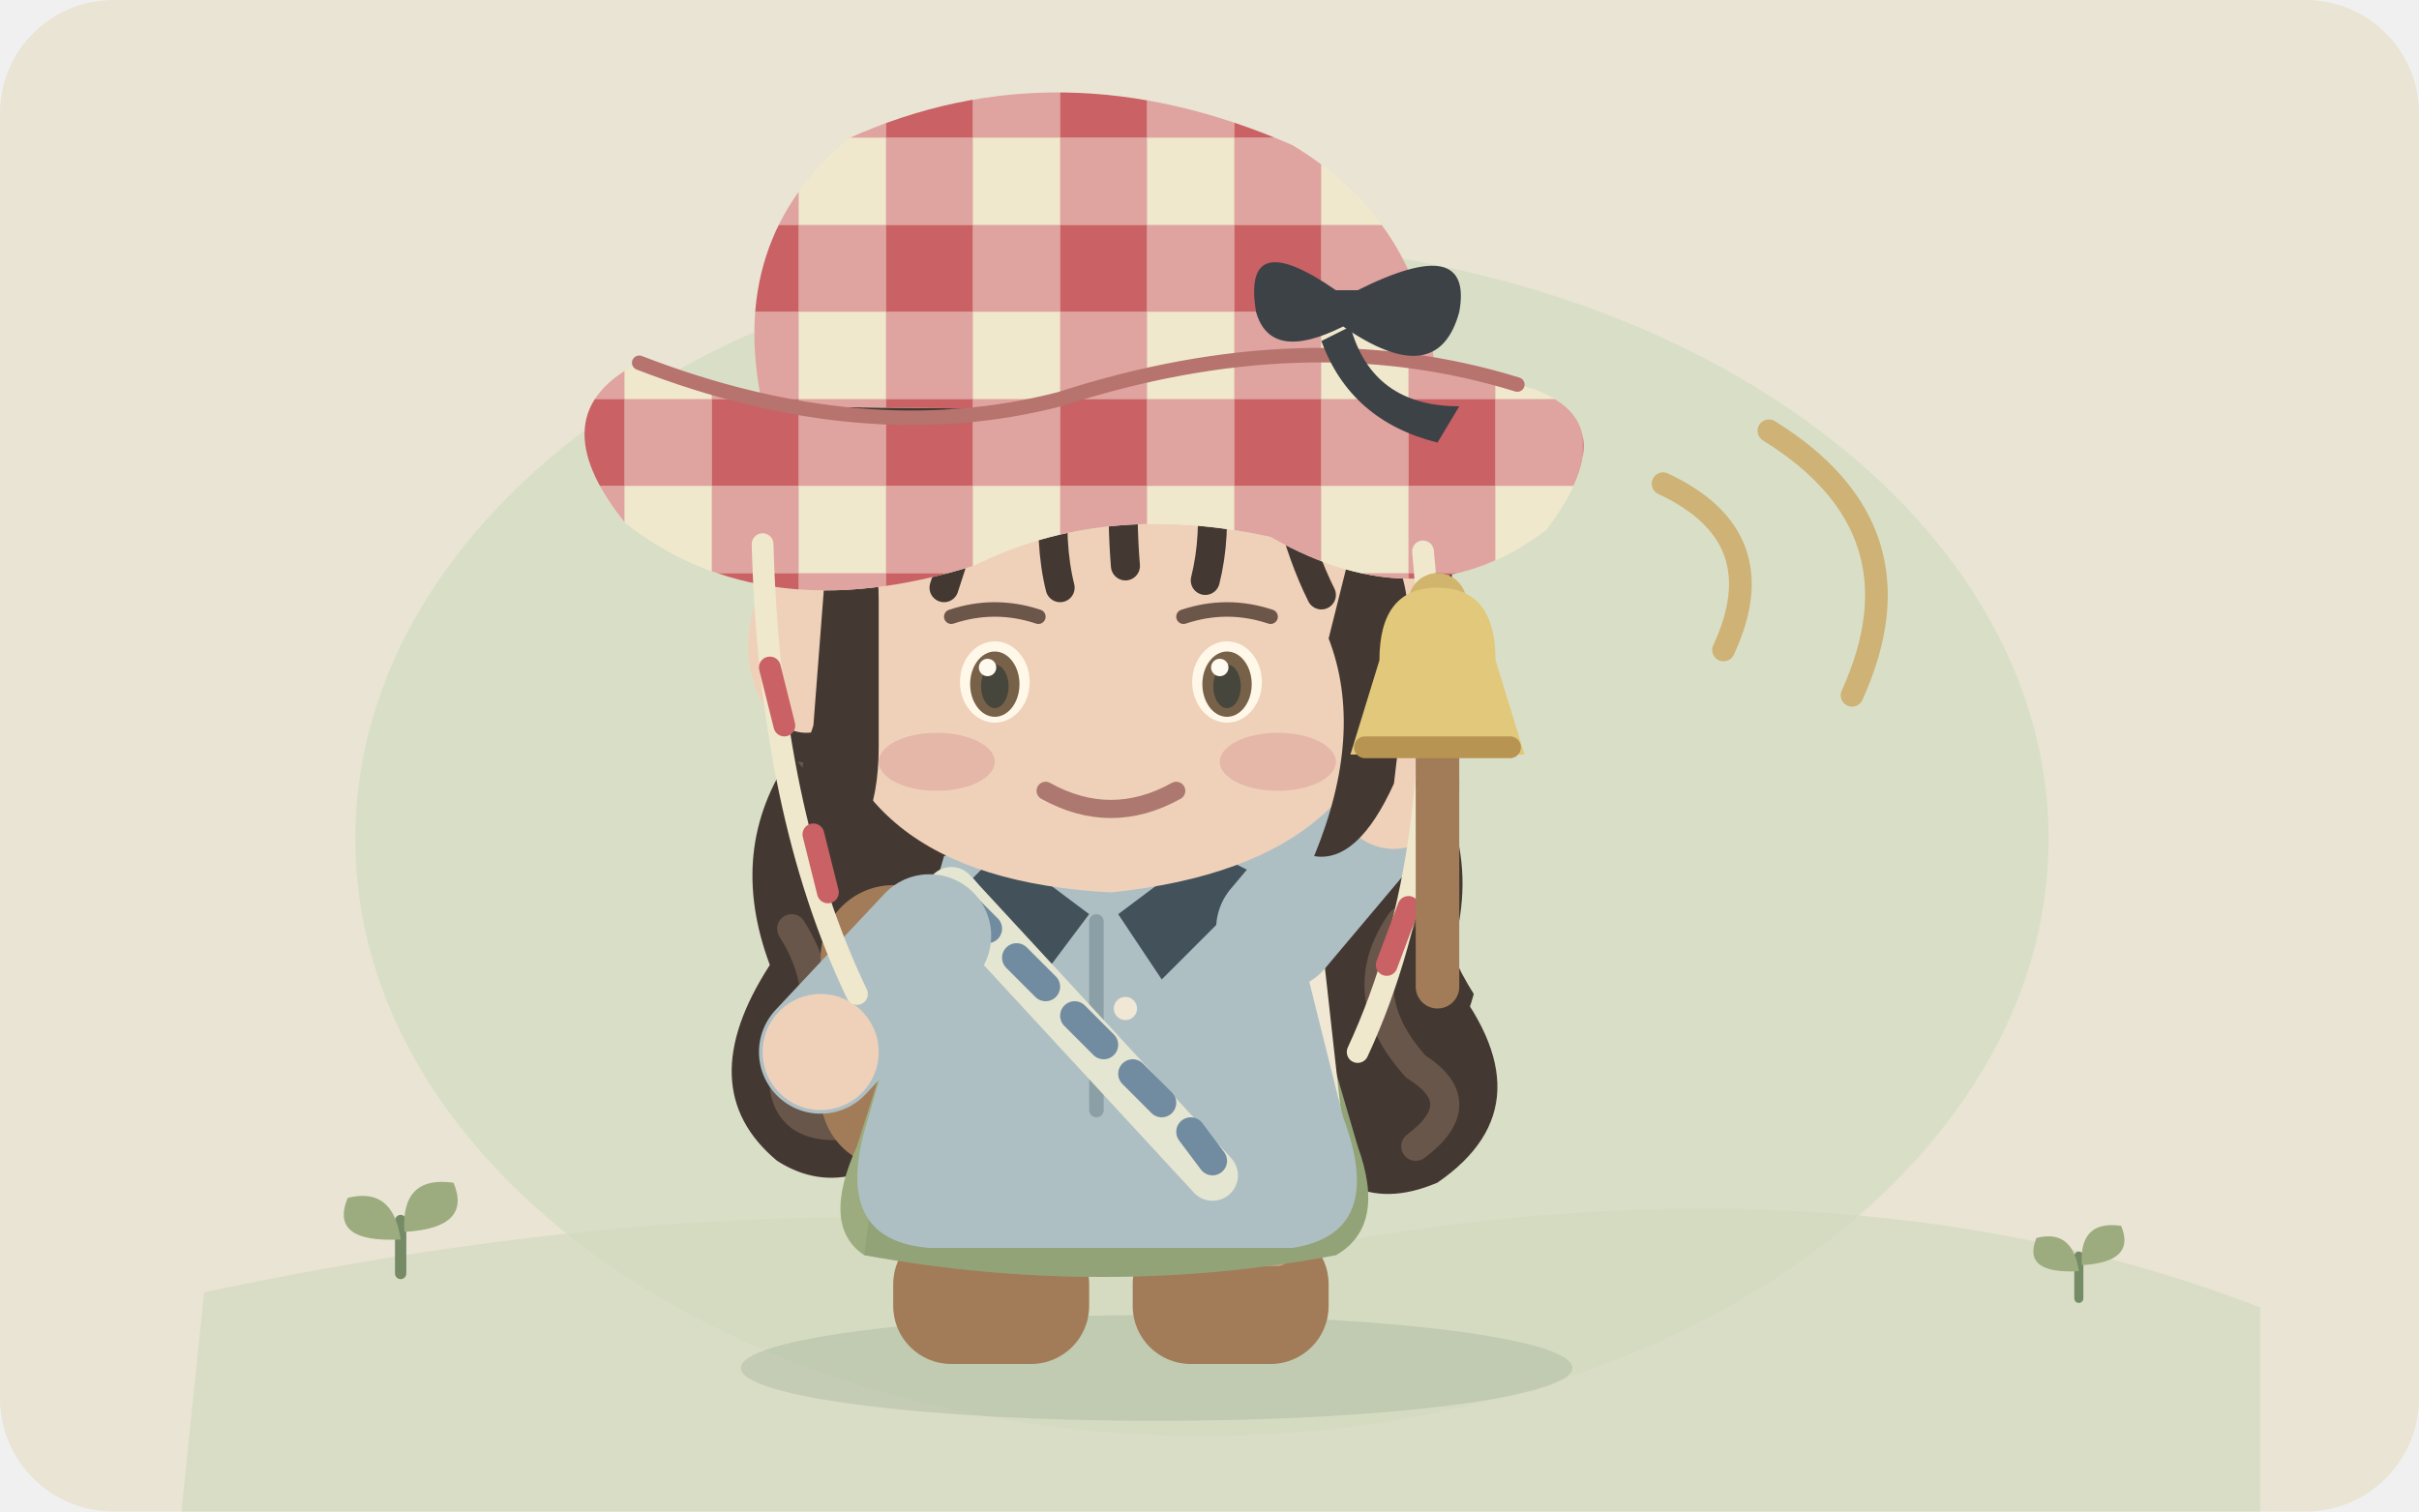
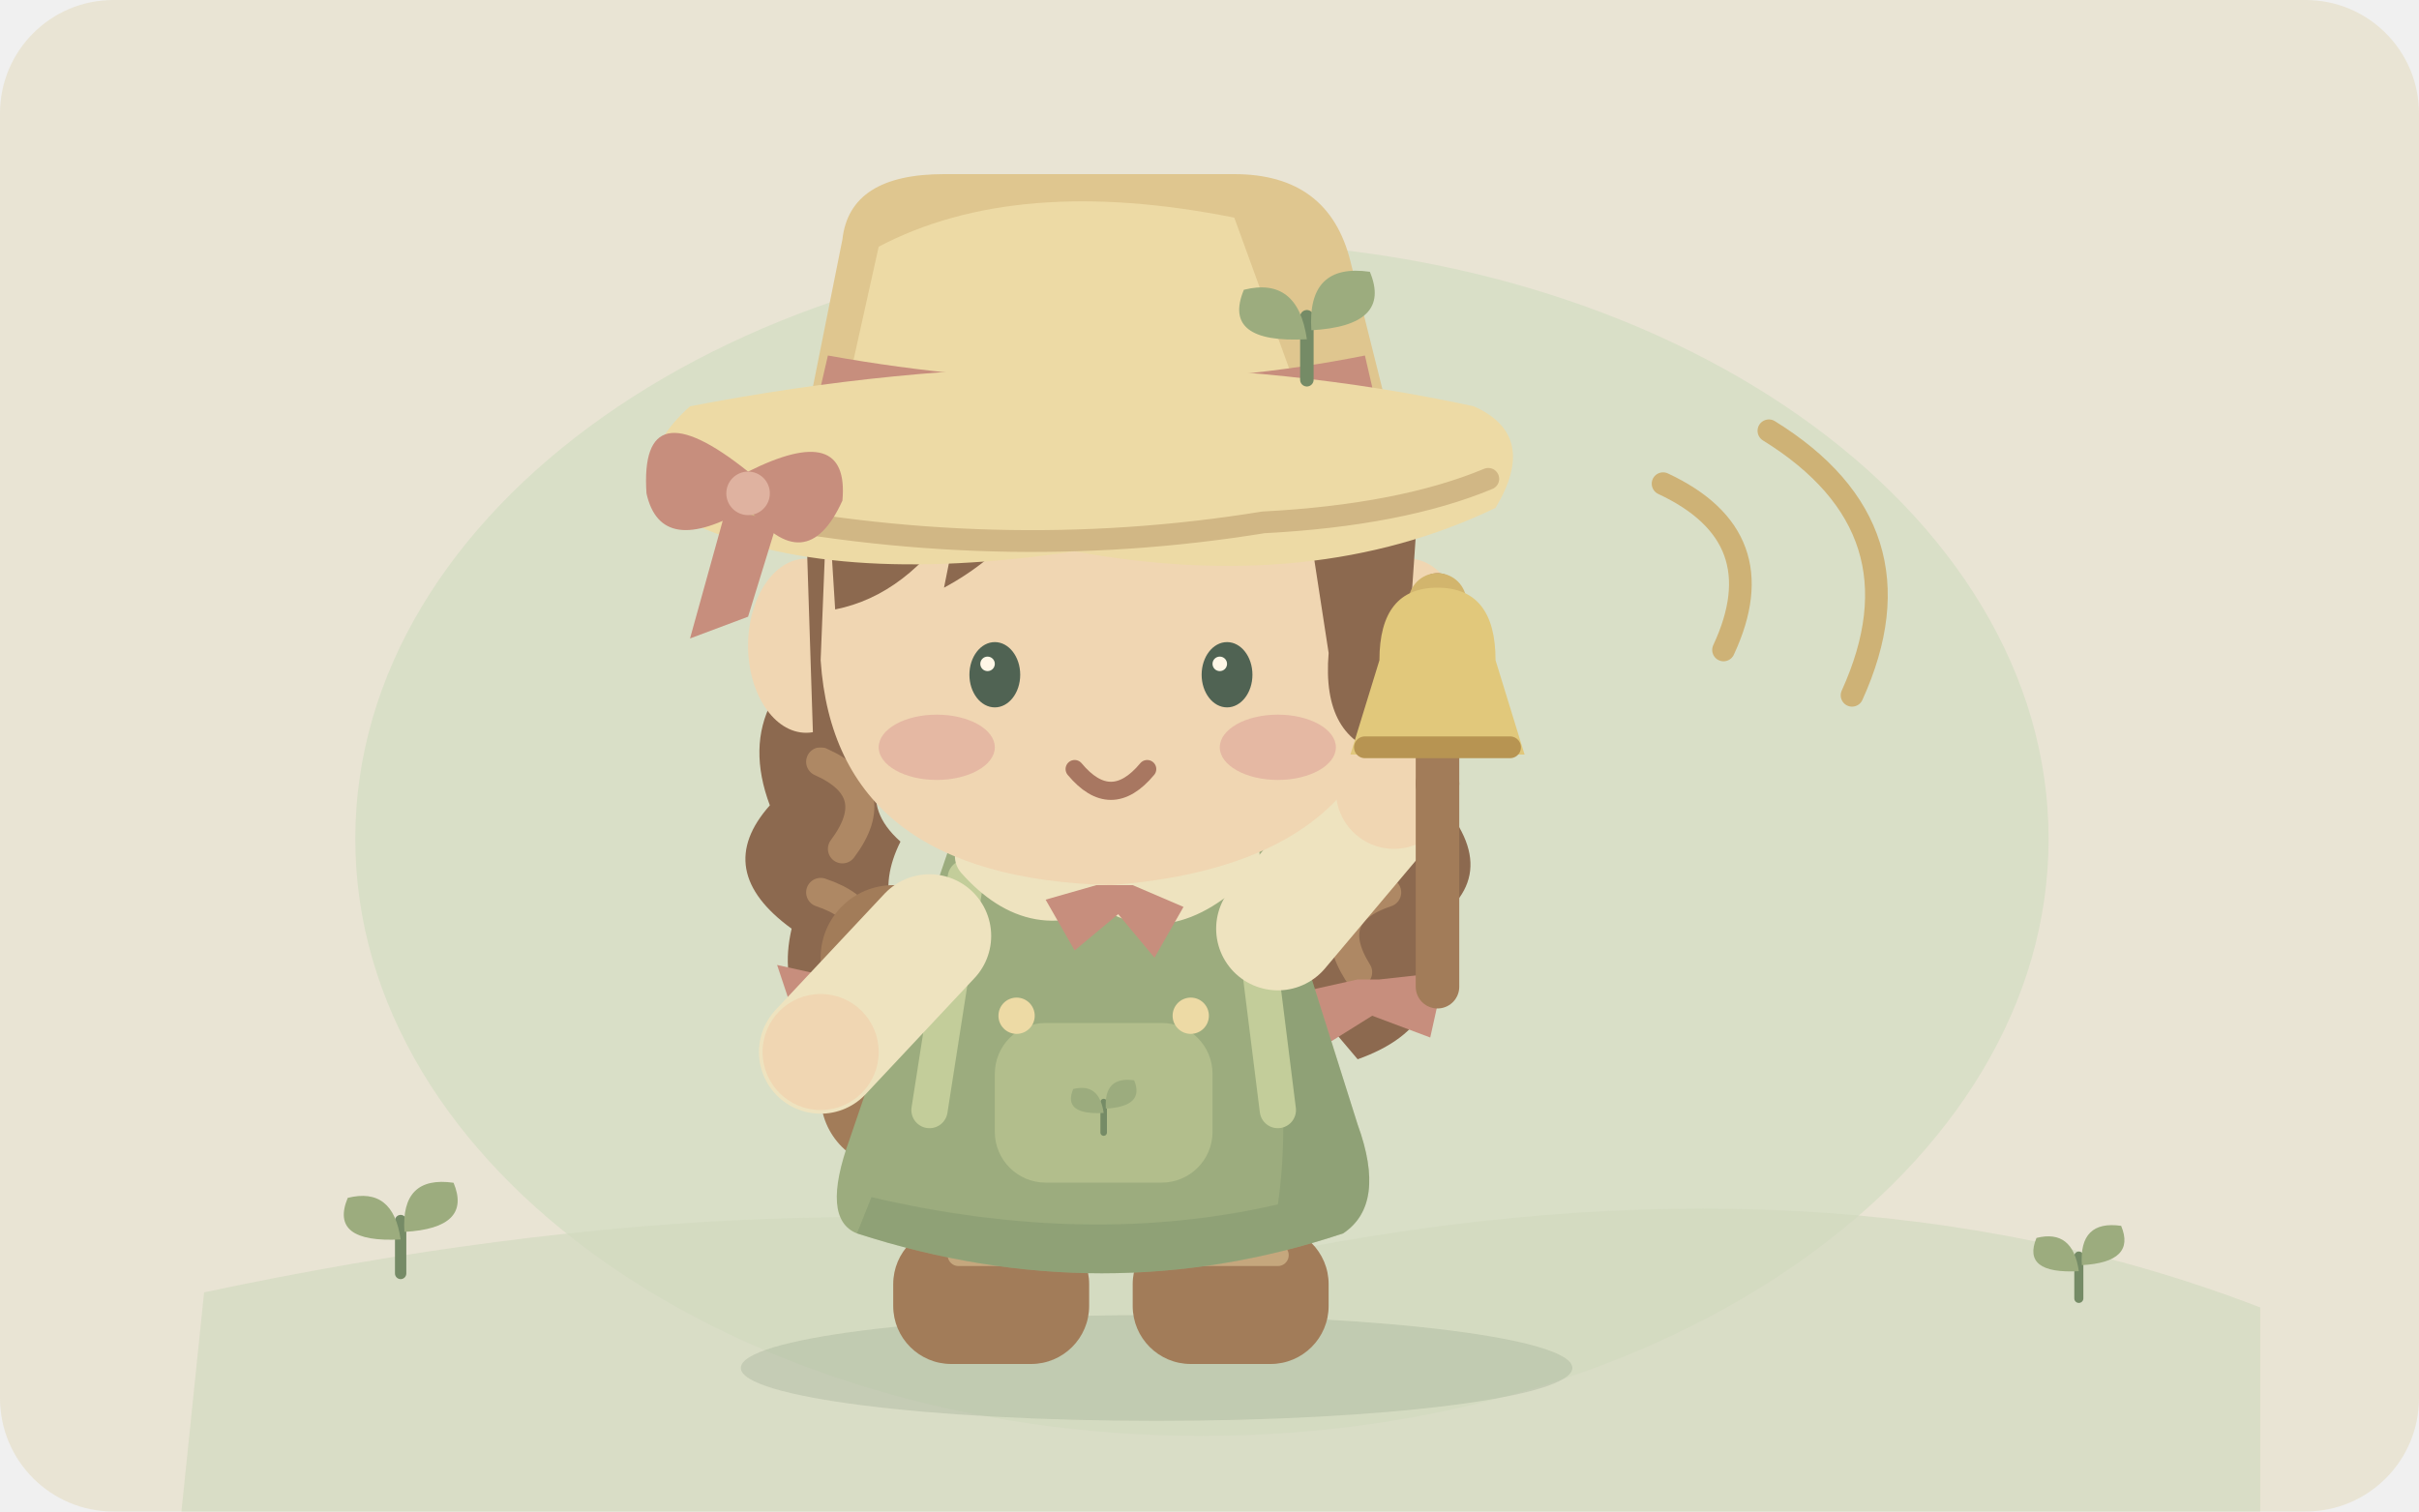
<svg xmlns="http://www.w3.org/2000/svg" width="320" height="200" viewBox="0 0 320 200">
  <rect x="0" y="0" width="320" height="200" rx="15" fill="#e9e4d4" />
  <ellipse cx="159" cy="111" rx="112" ry="79" fill="#d9dfc7" />
  <path d="M27 171Q107 154 168 166Q242 151 299 173V200H24Z" fill="#d1d9be" opacity=".65" />
  <g transform="translate(53 165) scale(0.5)">
    <path d="M0 7V-7" fill="none" stroke="#758b66" stroke-width="3" stroke-linecap="round" stroke-linejoin="round" />
    <path d="M0-2Q-19-1-14-13Q-2-16 0-2M1-4Q0-19 14-17Q19-5 1-4" fill="#9cac7e" />
  </g>
  <g transform="translate(275 169) scale(0.4)">
    <path d="M0 7V-7" fill="none" stroke="#758b66" stroke-width="3" stroke-linecap="round" stroke-linejoin="round" />
    <path d="M0-2Q-19-1-14-13Q-2-16 0-2M1-4Q0-19 14-17Q19-5 1-4" fill="#9cac7e" />
  </g>
  <ellipse cx="153" cy="181" rx="55" ry="7" fill="#5b7057" opacity=".16" />
  <g transform="translate(50 0) scale(.96)">
-     <path d="M55 82Q51 48 72 38Q101 23 128 39Q148 48 148 81L145 112Q144 126 151 137Q146 155 132 150L123 133H78Q65 155 52 143Q61 128 55 112Z" fill="#443932" />
-     <path d="M58 107Q67 120 61 133Q58 140 64 141M140 108Q132 122 141 136Q145 141 138 145" fill="none" stroke="#69564a" stroke-width="4" stroke-linecap="round" stroke-linejoin="round" />
-     <path d="M57 104Q48 117 54 133Q43 150 55 160Q66 167 78 153L76 127ZM141 101Q154 116 147 134Q162 152 146 163Q132 169 125 152L128 125Z" fill="#443932" />
-     <path d="M57 128Q64 139 56 150Q57 156 65 155M141 127Q134 137 143 147Q151 152 143 158" fill="none" stroke="#69564a" stroke-width="4" stroke-linecap="round" stroke-linejoin="round" />
+     <path d="M67 86Q48 95 54 111Q46 120 57 128Q54 141 68 146L77 133Q67 126 72 116Q63 108 78 98Z" fill="#8c694f" />
+     <path d="M134 86Q151 95 146 110Q156 121 144 128Q149 141 135 146L124 133Q135 125 129 116Q139 107 124 98Z" fill="#8c694f" />
+     <path d="M61 105Q70 109 64 117M61 123Q70 126 66 134M139 104Q130 109 136 117M139 123Q130 126 135 134" fill="none" stroke="#ae8864" stroke-width="4" stroke-linecap="round" stroke-linejoin="round" />
+     <path d="M64 135 55 133 58 142 67 140 74 145 77 137 68 135Z" fill="#c78e7d" />
+     <path d="M135 135 126 137 129 145 137 140 145 143 147 134 138 135Z" fill="#c78e7d" />
    <rect x="61" y="122" width="31" height="39" rx="10" fill="#a27c59" />
-     <rect x="77" y="157" width="18" height="28" rx="8" fill="#f0e7d5" />
-     <rect x="107" y="157" width="18" height="28" rx="8" fill="#f0e7d5" />
+     <rect x="77" y="157" width="18" height="28" rx="8" fill="#eee3bf" />
+     <rect x="107" y="157" width="18" height="28" rx="8" fill="#eee3bf" />
    <rect x="71" y="169" width="27" height="19" rx="8" fill="#a27c59" />
    <rect x="104" y="169" width="27" height="19" rx="8" fill="#a27c59" />
    <path d="M80 173H91M113 173H124" fill="none" stroke="#c5a77d" stroke-width="3" stroke-linecap="round" stroke-linejoin="round" />
-     <path d="M79 117Q101 110 123 117L135 158Q139 169 132 173Q100 179 67 173Q61 169 66 158Z" fill="#9cac7e" />
-     <path d="M119 127 126 164Q100 171 68 165L67 173Q100 179 132 173Q139 169 135 158L123 117Z" fill="#758b66" opacity=".26" />
-     <path d="M79 117Q86 112 94 117L100 130 94 156Q85 162 69 156L74 127Z" fill="#f0e7d5" />
-     <path d="M106 117Q116 112 123 118L130 129 133 156Q119 162 105 156L100 130Z" fill="#f0e7d5" />
-     <path d="M92 120 99 130 106 121M102 134V155" fill="none" stroke="#d9ceb8" stroke-width="2" stroke-linecap="round" stroke-linejoin="round" />
-     <path d="M89 120Q93 134 101 136Q110 131 114 120" fill="none" stroke="#c5a76f" stroke-width="1.5" stroke-linecap="round" stroke-linejoin="round" />
-     <ellipse cx="101" cy="137" rx="2.6" ry="3.6" fill="#d1ae68" />
-     <circle cx="108" cy="145" r="1.6" fill="#c4bba6" />
-     <circle cx="108" cy="152" r="1.6" fill="#c4bba6" />
-     <rect x="78" y="145" width="12" height="9" rx="3" fill="#e4dbc7" />
-     <g transform="translate(99 166) scale(0.25)">
+     <path d="M79 116Q100 109 123 117L135 155Q139 166 133 170Q100 181 66 170Q61 168 65 157Z" fill="#9cac7e" />
+     <path d="M118 122Q127 145 124 166Q98 172 68 165L66 170Q100 181 133 170Q139 166 135 155L123 117Z" fill="#758b66" opacity=".32" />
+     <path d="M81 121 76 153M120 121 124 153" fill="none" stroke="#c3cd9a" stroke-width="5" stroke-linecap="round" stroke-linejoin="round" />
+     <rect x="85" y="141" width="30" height="22" rx="7" fill="#b2be8c" />
+     <circle cx="88" cy="140" r="2.5" fill="#eddaa5" />
+     <circle cx="112" cy="140" r="2.5" fill="#eddaa5" />
+     <path d="M83 118Q91 127 100 121Q108 128 118 118" fill="none" stroke="#eee3bf" stroke-width="7" stroke-linecap="round" stroke-linejoin="round" />
+     <path d="M99 122 92 124 96 131 102 126 107 132 111 125 104 122Z" fill="#c78e7d" />
+     <g transform="translate(100 154) scale(0.3)">
      <path d="M0 7V-7" fill="none" stroke="#758b66" stroke-width="3" stroke-linecap="round" stroke-linejoin="round" />
      <path d="M0-2Q-19-1-14-13Q-2-16 0-2M1-4Q0-19 14-17Q19-5 1-4" fill="#9cac7e" />
    </g>
-     <path d="M78 118Q99 110 124 118L133 154Q139 170 126 172H76Q63 171 67 156Z" fill="#aebfc4" />
-     <path d="M86 117 98 126 92 134 82 121ZM114 117 102 126 108 135 122 121Z" fill="#43525a" />
-     <path d="M99 127V153" fill="none" stroke="#8b9fa6" stroke-width="2" stroke-linecap="round" stroke-linejoin="round" />
-     <circle cx="103" cy="139" r="1.6" fill="#f0e7d5" />
-     <circle cx="103" cy="149" r="1.6" fill="#f0e7d5" />
-     <path d="M79 123 115 162" fill="none" stroke="#e5e6d1" stroke-width="7" stroke-linecap="round" stroke-linejoin="round" />
-     <path d="M80 124 84 128M88 132 92 136M96 140 100 144M104 148 108 152M112 156 115 160" fill="none" stroke="#718ca0" stroke-width="4" stroke-linecap="round" stroke-linejoin="round" />
-     <path d="M76 129 61 145" fill="none" stroke="#aebfc4" stroke-width="17" stroke-linecap="round" stroke-linejoin="round" />
-     <path d="M124 128 140 109" fill="none" stroke="#aebfc4" stroke-width="17" stroke-linecap="round" stroke-linejoin="round" />
-     <circle cx="61" cy="145" r="8" fill="#efd1b9" />
-     <circle cx="140" cy="109" r="8" fill="#efd1b9" />
-     <ellipse cx="59" cy="89" rx="8" ry="12" fill="#efd1b9" />
-     <ellipse cx="142" cy="89" rx="8" ry="12" fill="#efd1b9" />
-     <path d="M61 67Q100 42 139 67L140 88Q140 119 101 123Q63 121 61 91Z" fill="#efd1b9" />
-     <path d="M59 76Q55 48 79 40Q108 28 131 45Q144 56 142 78L134 73Q123 58 111 58Q101 53 93 58Q75 58 67 79Z" fill="#443932" />
-     <path d="M87 49Q82 69 78 81M97 49Q91 69 94 81M104 49Q102 66 103 78M111 51Q117 68 114 80M123 55Q125 72 130 82" fill="none" stroke="#443932" stroke-width="4" stroke-linecap="round" stroke-linejoin="round" />
-     <path d="M62 74Q69 69 69 83V103Q69 116 61 121Q56 111 60 100Z" fill="#443932" />
-     <path d="M135 72Q143 75 142 91L140 108Q135 119 129 118Q136 101 131 88Z" fill="#443932" />
-     <path d="M73 52Q82 43 94 44M115 46Q127 50 132 61" fill="none" stroke="#69564a" stroke-width="3" stroke-linecap="round" stroke-linejoin="round" />
-     <ellipse cx="77" cy="105" rx="8" ry="4" fill="#dba39b" opacity=".55" />
-     <ellipse cx="124" cy="105" rx="8" ry="4" fill="#dba39b" opacity=".55" />
-     <path d="M79 85Q85 83 91 85M111 85Q117 83 123 85" fill="none" stroke="#6c5549" stroke-width="2" stroke-linecap="round" stroke-linejoin="round" />
-     <ellipse cx="85" cy="94" rx="4.8" ry="5.6" fill="#fff8e9" />
-     <ellipse cx="117" cy="94" rx="4.8" ry="5.6" fill="#fff8e9" />
-     <ellipse cx="85" cy="94.3" rx="3.4" ry="4.5" fill="#776249" />
-     <ellipse cx="117" cy="94.3" rx="3.4" ry="4.5" fill="#776249" />
-     <ellipse cx="85" cy="94.6" rx="1.9" ry="3" fill="#47463c" />
-     <ellipse cx="117" cy="94.6" rx="1.9" ry="3" fill="#47463c" />
-     <circle cx="84" cy="92" r="1.2" fill="#fffaf0" />
-     <circle cx="116" cy="92" r="1.2" fill="#fffaf0" />
-     <path d="M92 109Q101 114 110 109" fill="none" stroke="#ac786f" stroke-width="2.5" stroke-linecap="round" stroke-linejoin="round" />
-     <g transform="translate(0 -8)">
-       <defs>
-         <clipPath id="gingham_clip">
-           <path d="M53 64Q48 41 65 27Q94 14 126 28Q146 40 146 65Z" fill="#fff" />
-           <path d="M36 58Q67 70 94 63Q128 52 157 61Q173 65 161 81Q144 94 123 82Q100 77 82 86Q53 95 34 80Q22 65 36 58Z" fill="#fff" />
-         </clipPath>
-       </defs>
-       <g transform="" clip-path="url(#gingham_clip)">
-         <rect x="22" y="15" width="151" height="82" rx="0" fill="#f0e8cc" />
-         <rect x="22" y="15" width="12" height="12" rx="0" fill="#c96165" />
-         <rect x="34" y="15" width="12" height="12" rx="0" fill="#dfa3a0" />
-         <rect x="46" y="15" width="12" height="12" rx="0" fill="#c96165" />
-         <rect x="58" y="15" width="12" height="12" rx="0" fill="#dfa3a0" />
-         <rect x="70" y="15" width="12" height="12" rx="0" fill="#c96165" />
-         <rect x="82" y="15" width="12" height="12" rx="0" fill="#dfa3a0" />
-         <rect x="94" y="15" width="12" height="12" rx="0" fill="#c96165" />
-         <rect x="106" y="15" width="12" height="12" rx="0" fill="#dfa3a0" />
-         <rect x="118" y="15" width="12" height="12" rx="0" fill="#c96165" />
-         <rect x="130" y="15" width="12" height="12" rx="0" fill="#dfa3a0" />
-         <rect x="142" y="15" width="12" height="12" rx="0" fill="#c96165" />
-         <rect x="154" y="15" width="12" height="12" rx="0" fill="#dfa3a0" />
-         <rect x="166" y="15" width="12" height="12" rx="0" fill="#c96165" />
-         <rect x="22" y="27" width="12" height="12" rx="0" fill="#dfa3a0" />
-         <rect x="34" y="27" width="12" height="12" rx="0" fill="#f0e8cc" />
-         <rect x="46" y="27" width="12" height="12" rx="0" fill="#dfa3a0" />
-         <rect x="58" y="27" width="12" height="12" rx="0" fill="#f0e8cc" />
-         <rect x="70" y="27" width="12" height="12" rx="0" fill="#dfa3a0" />
-         <rect x="82" y="27" width="12" height="12" rx="0" fill="#f0e8cc" />
-         <rect x="94" y="27" width="12" height="12" rx="0" fill="#dfa3a0" />
-         <rect x="106" y="27" width="12" height="12" rx="0" fill="#f0e8cc" />
-         <rect x="118" y="27" width="12" height="12" rx="0" fill="#dfa3a0" />
-         <rect x="130" y="27" width="12" height="12" rx="0" fill="#f0e8cc" />
-         <rect x="142" y="27" width="12" height="12" rx="0" fill="#dfa3a0" />
-         <rect x="154" y="27" width="12" height="12" rx="0" fill="#f0e8cc" />
-         <rect x="166" y="27" width="12" height="12" rx="0" fill="#dfa3a0" />
-         <rect x="22" y="39" width="12" height="12" rx="0" fill="#c96165" />
-         <rect x="34" y="39" width="12" height="12" rx="0" fill="#dfa3a0" />
-         <rect x="46" y="39" width="12" height="12" rx="0" fill="#c96165" />
-         <rect x="58" y="39" width="12" height="12" rx="0" fill="#dfa3a0" />
-         <rect x="70" y="39" width="12" height="12" rx="0" fill="#c96165" />
-         <rect x="82" y="39" width="12" height="12" rx="0" fill="#dfa3a0" />
-         <rect x="94" y="39" width="12" height="12" rx="0" fill="#c96165" />
-         <rect x="106" y="39" width="12" height="12" rx="0" fill="#dfa3a0" />
-         <rect x="118" y="39" width="12" height="12" rx="0" fill="#c96165" />
-         <rect x="130" y="39" width="12" height="12" rx="0" fill="#dfa3a0" />
-         <rect x="142" y="39" width="12" height="12" rx="0" fill="#c96165" />
-         <rect x="154" y="39" width="12" height="12" rx="0" fill="#dfa3a0" />
-         <rect x="166" y="39" width="12" height="12" rx="0" fill="#c96165" />
-         <rect x="22" y="51" width="12" height="12" rx="0" fill="#dfa3a0" />
-         <rect x="34" y="51" width="12" height="12" rx="0" fill="#f0e8cc" />
-         <rect x="46" y="51" width="12" height="12" rx="0" fill="#dfa3a0" />
-         <rect x="58" y="51" width="12" height="12" rx="0" fill="#f0e8cc" />
-         <rect x="70" y="51" width="12" height="12" rx="0" fill="#dfa3a0" />
-         <rect x="82" y="51" width="12" height="12" rx="0" fill="#f0e8cc" />
-         <rect x="94" y="51" width="12" height="12" rx="0" fill="#dfa3a0" />
-         <rect x="106" y="51" width="12" height="12" rx="0" fill="#f0e8cc" />
-         <rect x="118" y="51" width="12" height="12" rx="0" fill="#dfa3a0" />
-         <rect x="130" y="51" width="12" height="12" rx="0" fill="#f0e8cc" />
-         <rect x="142" y="51" width="12" height="12" rx="0" fill="#dfa3a0" />
-         <rect x="154" y="51" width="12" height="12" rx="0" fill="#f0e8cc" />
-         <rect x="166" y="51" width="12" height="12" rx="0" fill="#dfa3a0" />
-         <rect x="22" y="63" width="12" height="12" rx="0" fill="#c96165" />
-         <rect x="34" y="63" width="12" height="12" rx="0" fill="#dfa3a0" />
-         <rect x="46" y="63" width="12" height="12" rx="0" fill="#c96165" />
-         <rect x="58" y="63" width="12" height="12" rx="0" fill="#dfa3a0" />
-         <rect x="70" y="63" width="12" height="12" rx="0" fill="#c96165" />
-         <rect x="82" y="63" width="12" height="12" rx="0" fill="#dfa3a0" />
-         <rect x="94" y="63" width="12" height="12" rx="0" fill="#c96165" />
-         <rect x="106" y="63" width="12" height="12" rx="0" fill="#dfa3a0" />
-         <rect x="118" y="63" width="12" height="12" rx="0" fill="#c96165" />
-         <rect x="130" y="63" width="12" height="12" rx="0" fill="#dfa3a0" />
-         <rect x="142" y="63" width="12" height="12" rx="0" fill="#c96165" />
-         <rect x="154" y="63" width="12" height="12" rx="0" fill="#dfa3a0" />
-         <rect x="166" y="63" width="12" height="12" rx="0" fill="#c96165" />
-         <rect x="22" y="75" width="12" height="12" rx="0" fill="#dfa3a0" />
-         <rect x="34" y="75" width="12" height="12" rx="0" fill="#f0e8cc" />
-         <rect x="46" y="75" width="12" height="12" rx="0" fill="#dfa3a0" />
-         <rect x="58" y="75" width="12" height="12" rx="0" fill="#f0e8cc" />
-         <rect x="70" y="75" width="12" height="12" rx="0" fill="#dfa3a0" />
-         <rect x="82" y="75" width="12" height="12" rx="0" fill="#f0e8cc" />
-         <rect x="94" y="75" width="12" height="12" rx="0" fill="#dfa3a0" />
-         <rect x="106" y="75" width="12" height="12" rx="0" fill="#f0e8cc" />
-         <rect x="118" y="75" width="12" height="12" rx="0" fill="#dfa3a0" />
-         <rect x="130" y="75" width="12" height="12" rx="0" fill="#f0e8cc" />
-         <rect x="142" y="75" width="12" height="12" rx="0" fill="#dfa3a0" />
-         <rect x="154" y="75" width="12" height="12" rx="0" fill="#f0e8cc" />
-         <rect x="166" y="75" width="12" height="12" rx="0" fill="#dfa3a0" />
-         <rect x="22" y="87" width="12" height="12" rx="0" fill="#c96165" />
-         <rect x="34" y="87" width="12" height="12" rx="0" fill="#dfa3a0" />
-         <rect x="46" y="87" width="12" height="12" rx="0" fill="#c96165" />
-         <rect x="58" y="87" width="12" height="12" rx="0" fill="#dfa3a0" />
-         <rect x="70" y="87" width="12" height="12" rx="0" fill="#c96165" />
-         <rect x="82" y="87" width="12" height="12" rx="0" fill="#dfa3a0" />
-         <rect x="94" y="87" width="12" height="12" rx="0" fill="#c96165" />
-         <rect x="106" y="87" width="12" height="12" rx="0" fill="#dfa3a0" />
-         <rect x="118" y="87" width="12" height="12" rx="0" fill="#c96165" />
-         <rect x="130" y="87" width="12" height="12" rx="0" fill="#dfa3a0" />
-         <rect x="142" y="87" width="12" height="12" rx="0" fill="#c96165" />
-         <rect x="154" y="87" width="12" height="12" rx="0" fill="#dfa3a0" />
-         <rect x="166" y="87" width="12" height="12" rx="0" fill="#c96165" />
-       </g>
-       <path d="M36 58Q67 70 94 63Q128 52 157 61" fill="none" stroke="#b7736e" stroke-width="2" stroke-linecap="round" stroke-linejoin="round" />
-       <path d="M132 48Q119 39 121 51Q123 58 133 53Q146 62 149 51Q151 40 135 48Z" fill="#3d4247" />
-       <path d="M134 53Q137 64 149 64L146 69Q134 66 130 55" fill="#3d4247" />
-       <path d="M53 83Q54 120 66 145M144 84Q148 125 135 153" fill="none" stroke="#f0e8cc" stroke-width="3" stroke-linecap="round" stroke-linejoin="round" />
-       <path d="M54 100 56 108M60 123 62 131M145 101 145 109M142 133 139 141" fill="none" stroke="#c96165" stroke-width="3" stroke-linecap="round" stroke-linejoin="round" />
+     <path d="M76 129 61 145" fill="none" stroke="#eee3bf" stroke-width="17" stroke-linecap="round" stroke-linejoin="round" />
+     <path d="M124 128 140 109" fill="none" stroke="#eee3bf" stroke-width="17" stroke-linecap="round" stroke-linejoin="round" />
+     <circle cx="61" cy="145" r="8" fill="#f0d6b2" />
+     <circle cx="140" cy="109" r="8" fill="#f0d6b2" />
+     <ellipse cx="59" cy="89" rx="8" ry="12" fill="#f0d6b2" />
+     <ellipse cx="142" cy="89" rx="8" ry="12" fill="#f0d6b2" />
+     <path d="M59 72Q58 36 99 37Q141 35 143 74L141 103H60Z" fill="#8c694f" />
+     <path d="M62 66Q100 46 139 67L140 88Q140 119 101 122Q63 121 61 91Z" fill="#f0d6b2" />
+     <path d="M62 68Q72 52 96 59Q91 74 78 81L80 71Q73 82 63 84Z" fill="#8c694f" />
+     <path d="M127 62Q139 65 141 80L139 104Q130 102 131 90L129 77Z" fill="#8c694f" />
+     <path d="M68 71Q77 62 88 63" fill="none" stroke="#ae8864" stroke-width="3" stroke-linecap="round" stroke-linejoin="round" />
+     <ellipse cx="77" cy="103" rx="8" ry="4.5" fill="#dfa89b" opacity=".65" />
+     <ellipse cx="124" cy="103" rx="8" ry="4.5" fill="#dfa89b" opacity=".65" />
+     <ellipse cx="85" cy="93" rx="3.5" ry="4.5" fill="#506353" />
+     <ellipse cx="117" cy="93" rx="3.5" ry="4.5" fill="#506353" />
+     <circle cx="84" cy="91.5" r="1" fill="#fff7e7" />
+     <circle cx="116" cy="91.5" r="1" fill="#fff7e7" />
+     <path d="M96 106Q101 112 106 106" fill="none" stroke="#a87761" stroke-width="2.5" stroke-linecap="round" stroke-linejoin="round" />
+     <path d="M59 58 64 33Q65 24 78 24H118Q131 24 134 36L140 60Z" fill="#dfc68f" />
+     <path d="M69 34Q88 24 118 30L126 52H65Z" fill="#eddaa5" />
+     <path d="M62 49Q101 56 136 49L139 62H59Z" fill="#c78e7d" />
+     <path d="M43 56Q100 45 151 56Q160 60 154 70Q129 82 96 76Q62 81 43 72Q33 65 43 56Z" fill="#eddaa5" />
+     <path d="M47 70Q85 78 122 72Q141 71 153 66" fill="none" stroke="#d1b785" stroke-width="3" stroke-linecap="round" stroke-linejoin="round" />
+     <path d="M51 65Q36 53 37 68Q39 77 51 70Q59 80 64 69Q65 58 51 65Z" fill="#c78e7d" />
+     <path d="M48 70 43 88 51 85 55 72" fill="#c78e7d" />
+     <circle cx="51" cy="68" r="3" fill="#dfb2a0" />
+     <g transform="translate(128 48) scale(0.62)">
+       <path d="M0 7V-7" fill="none" stroke="#758b66" stroke-width="3" stroke-linecap="round" stroke-linejoin="round" />
+       <path d="M0-2Q-19-1-14-13Q-2-16 0-2M1-4Q0-19 14-17Q19-5 1-4" fill="#9cac7e" />
    </g>
    <g transform="translate(146 111) scale(1)">
      <path d="M0-29V25" fill="none" stroke="#a27c59" stroke-width="6" stroke-linecap="round" stroke-linejoin="round" />
      <circle cx="0" cy="-28" r="4" fill="#d2b56d" />
      <path d="M-8-20Q-8-30 0-30Q8-30 8-20L12-7H-12Z" fill="#e1c87b" />
      <path d="M-10-8H10" fill="none" stroke="#b79452" stroke-width="3" stroke-linecap="round" stroke-linejoin="round" />
      <circle cx="0" cy="-3" r="3" fill="#a27c59" />
    </g>
  </g>
  <path d="M220 64Q235 71 228 86M234 57Q255 70 245 92" fill="none" stroke="#ceb276" stroke-width="3" stroke-linecap="round" stroke-linejoin="round" />
</svg>
